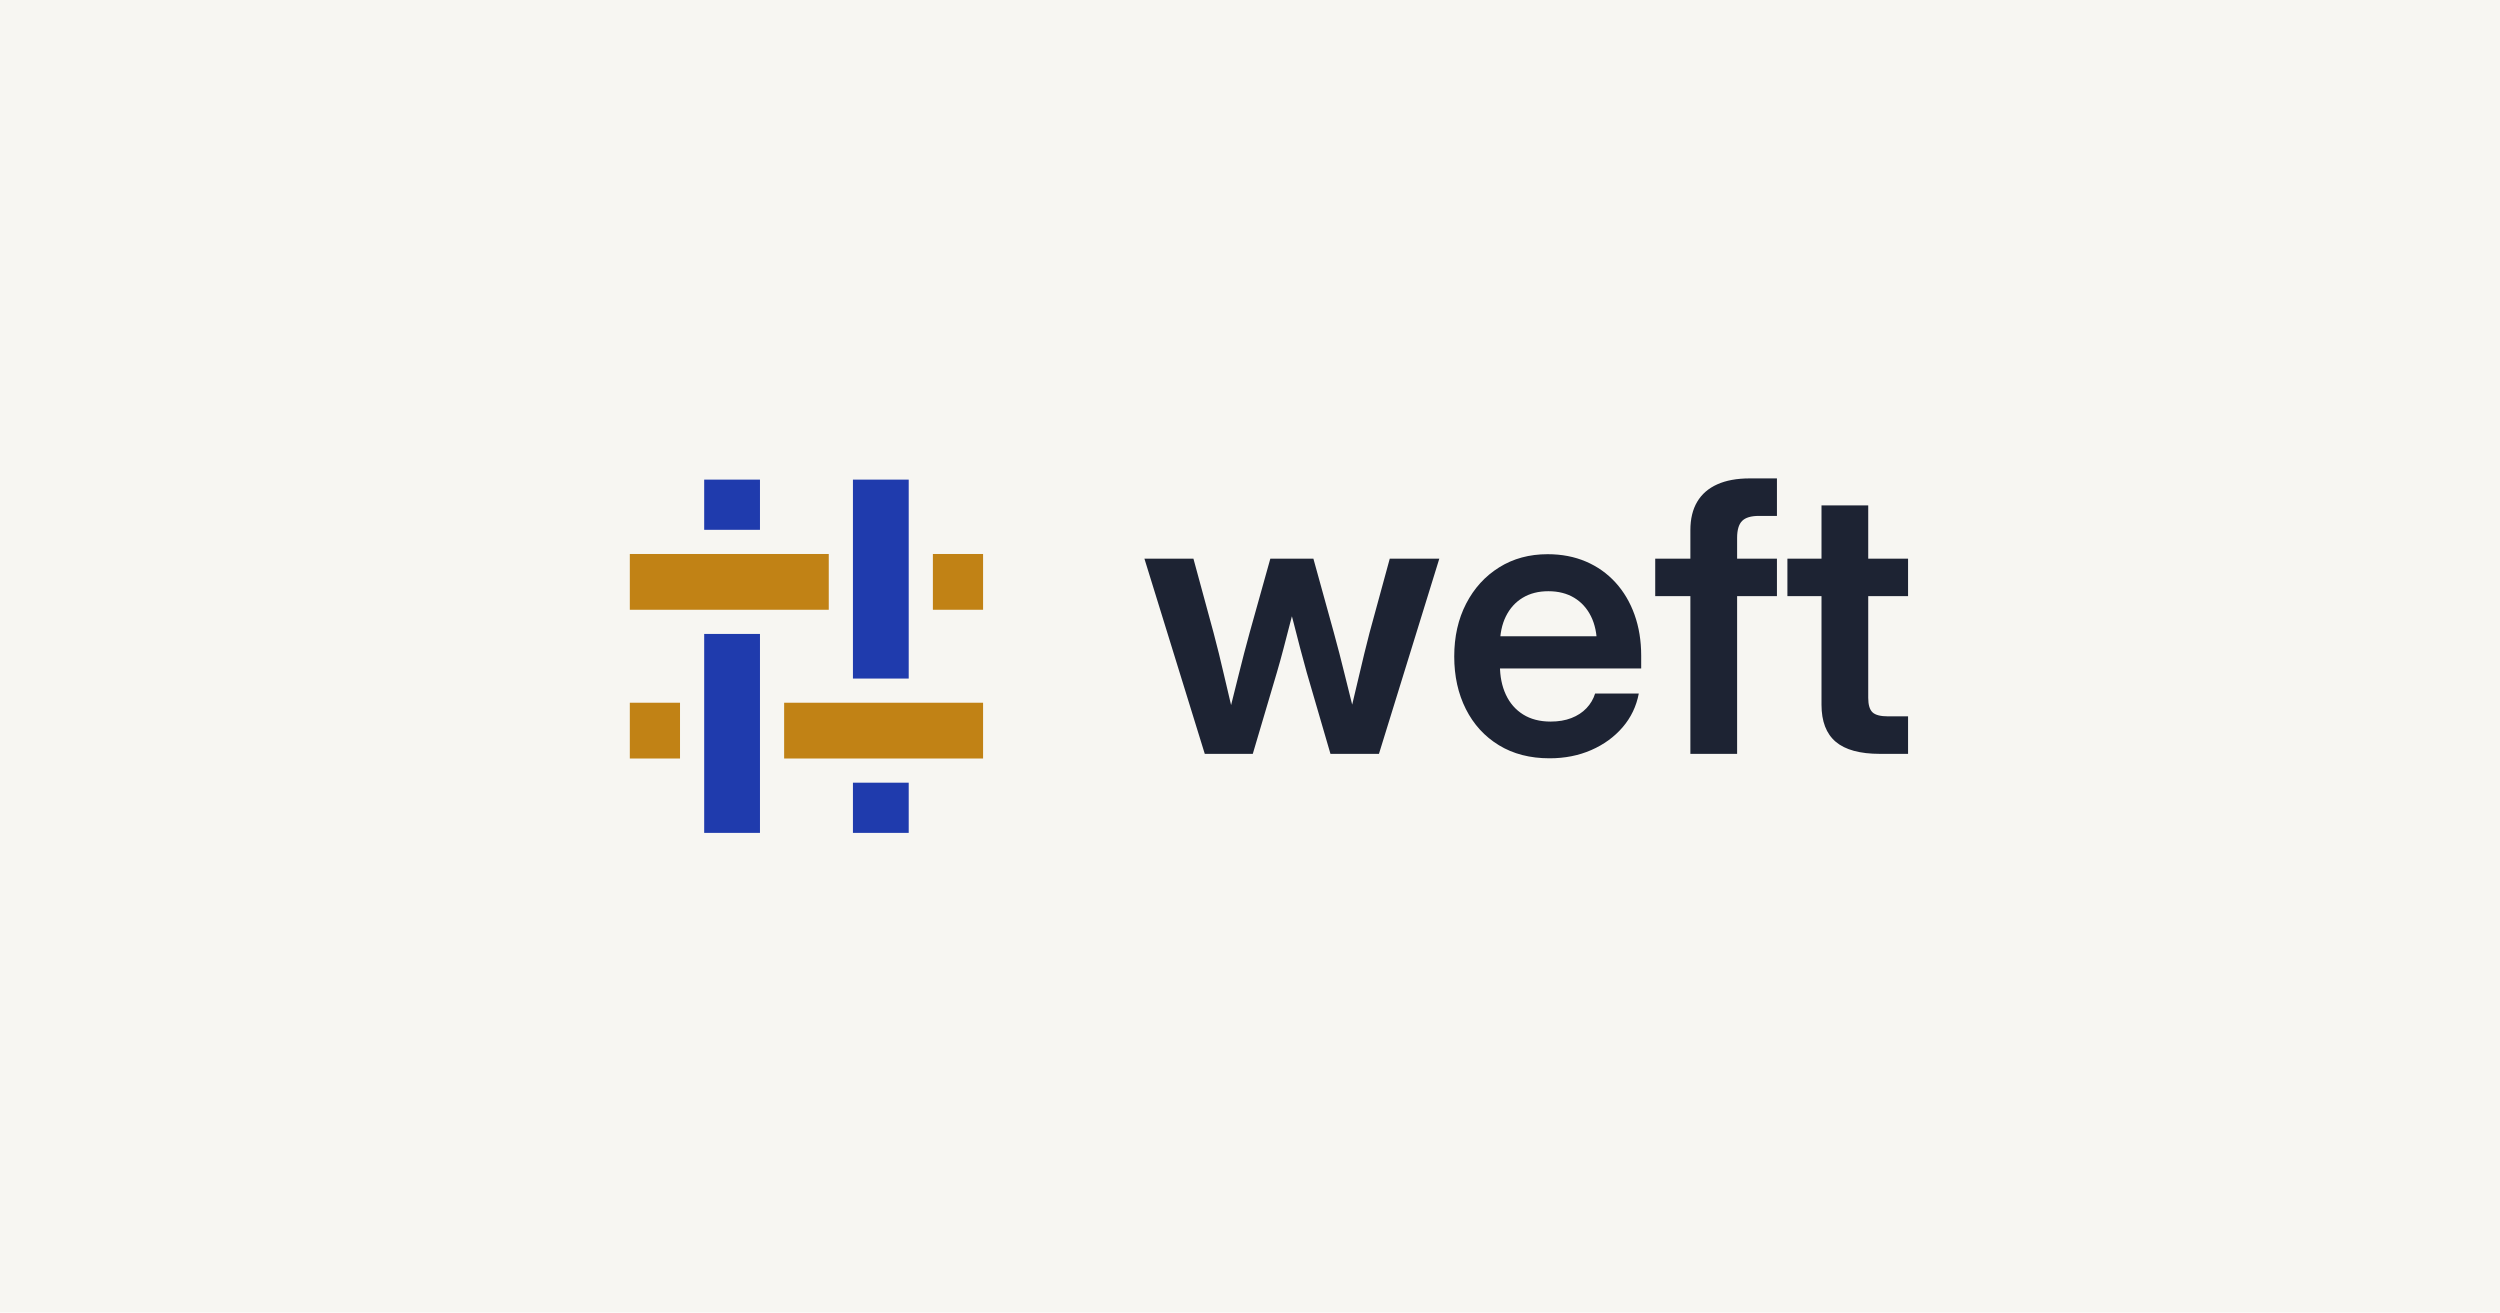
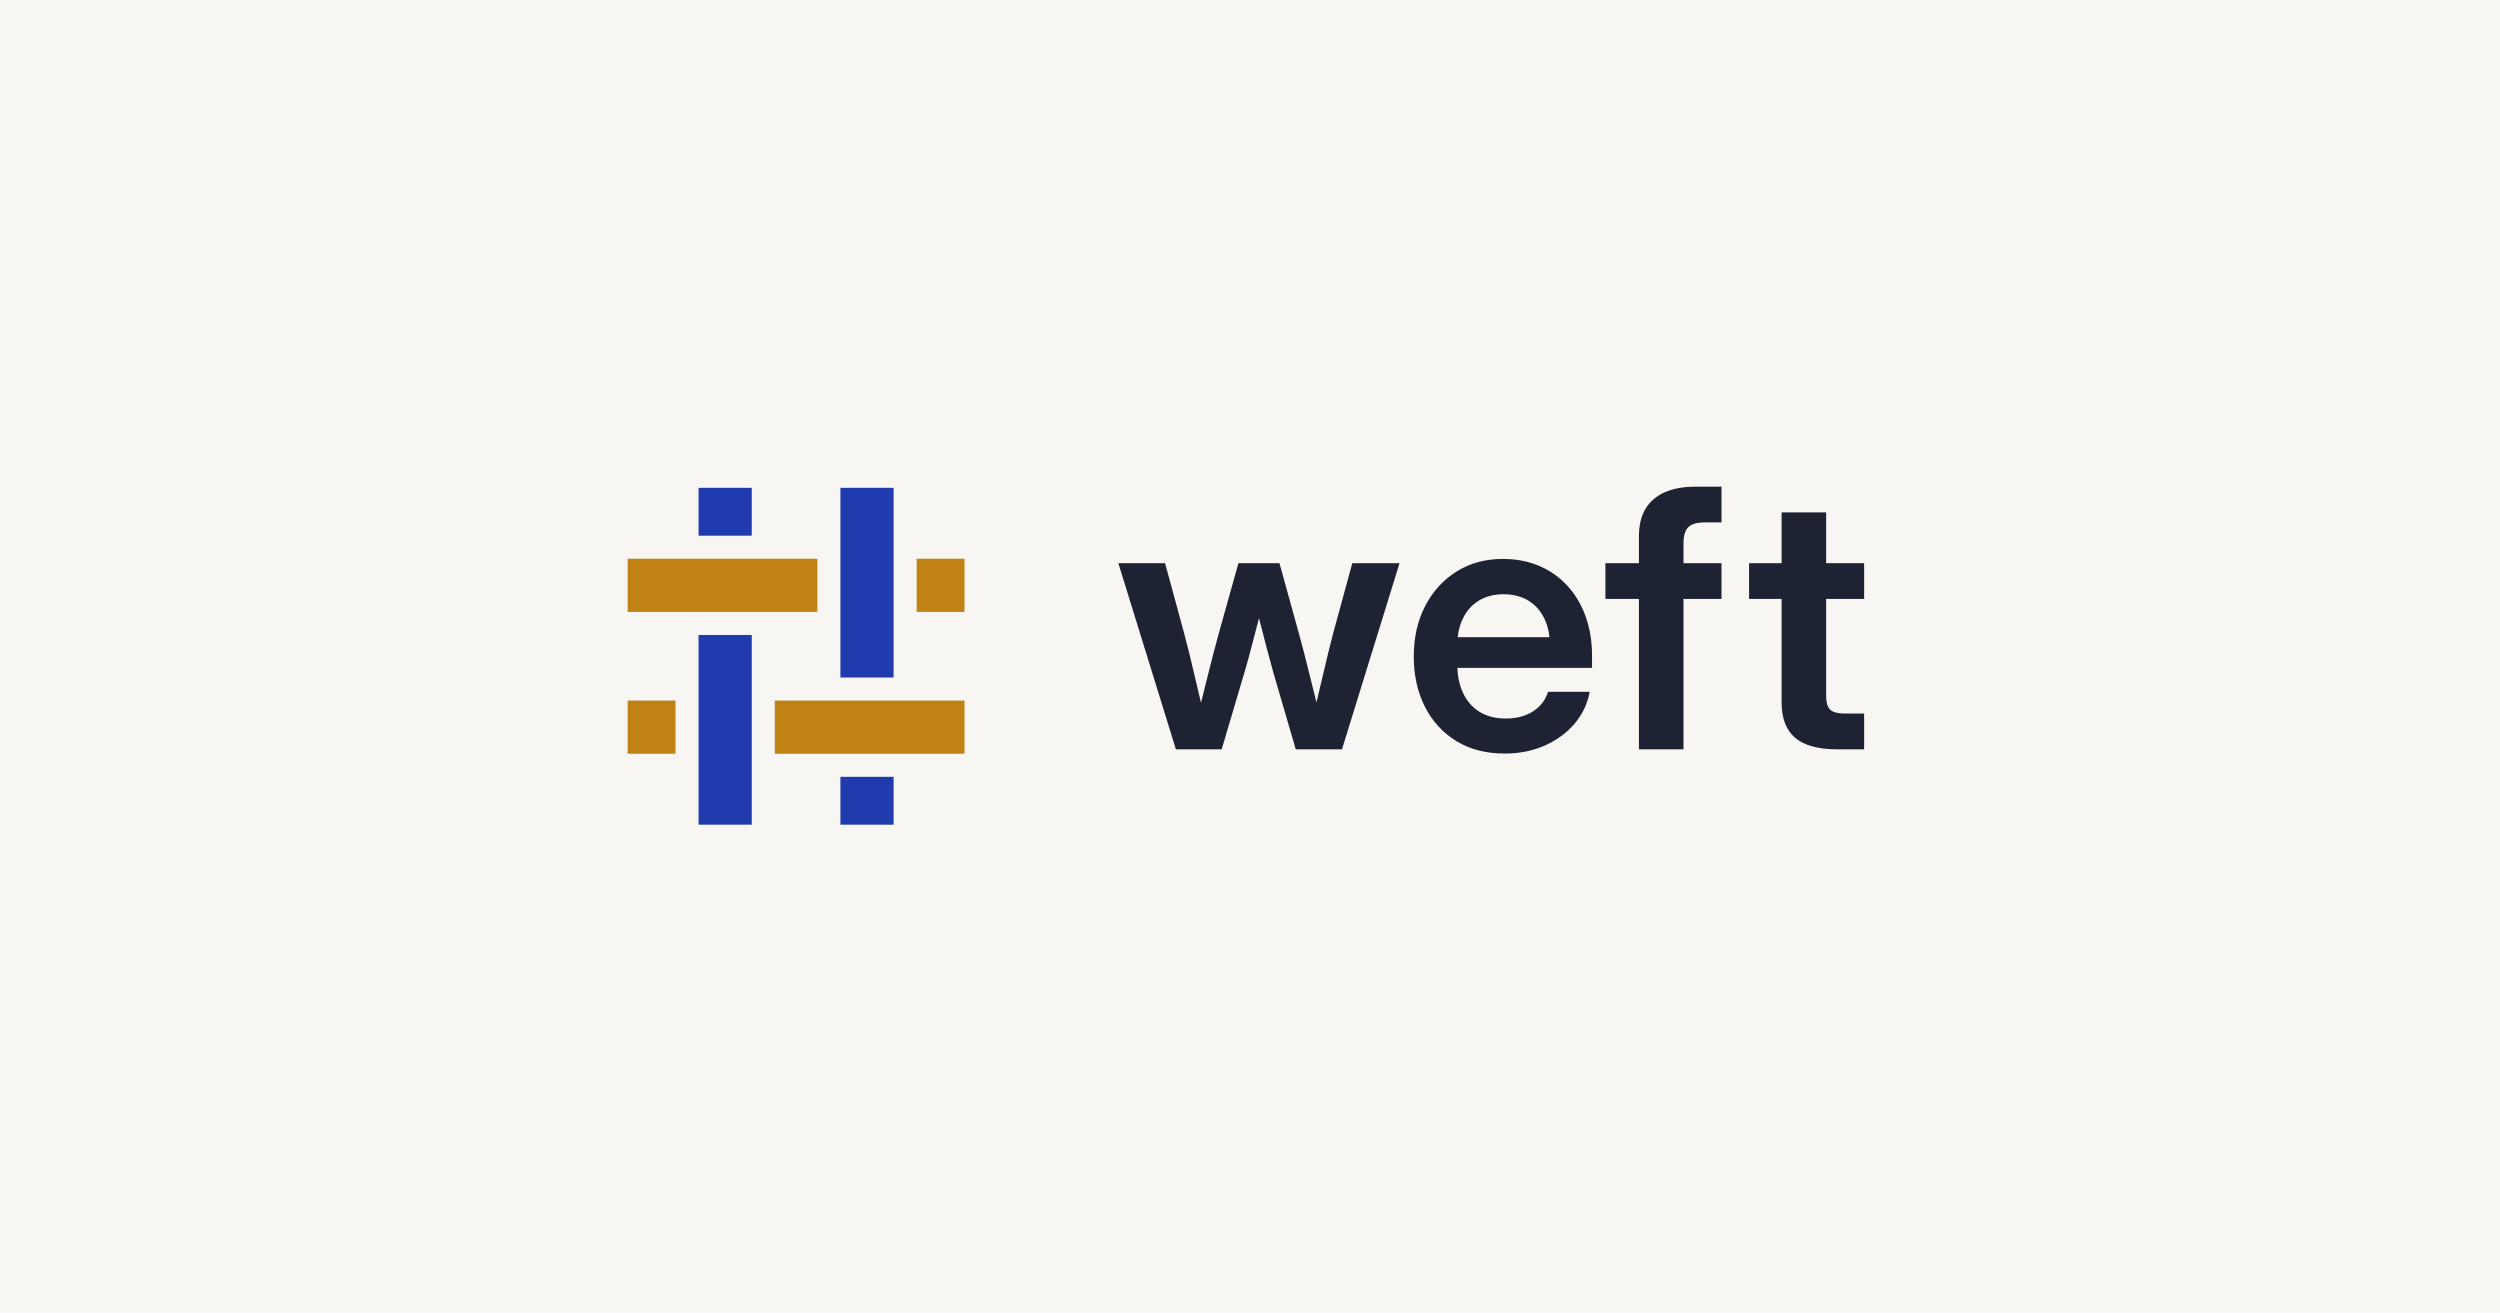
<svg xmlns="http://www.w3.org/2000/svg" viewBox="0 0 1200 630" width="1200" height="630">
  <rect width="1200" height="630" fill="#f7f6f2" />
-   <g transform="translate(280 207.904) scale(4.46232)">
+   <g transform="translate(280 212.88) scale(4.25498)">
    <g transform="translate(0 0) scale(1)">
      <path fill="#c18215" d="M5,13V19H26.4V13Z" />
      <path fill="#c18215" d="M37.6,13V19H43V13Z" />
      <path fill="#c18215" d="M5,29V35H10.4V29Z" />
      <path fill="#c18215" d="M21.6,29V35H43V29Z" />
      <path fill="#1f3bad" d="M13,5H19V10.4H13Z" />
      <path fill="#1f3bad" d="M13,21.6H19V43H13Z" />
      <path fill="#1f3bad" d="M29,5H35V26.4H29Z" />
      <path fill="#1f3bad" d="M29,37.6H35V43H29Z" />
    </g>
-     <path fill="#1d2333" transform="translate(60 34.5) scale(0.0198864 -0.0198864)" d="M344.321 0.0 17.76 1056.0H282.877L391.758 655.357Q421.318 544.038 448.558 425.738Q475.798 307.438 503.358 192.958H468.919Q497.919 307.438 527.099 425.738Q556.279 544.038 586.919 655.357L698.959 1056.0H931.757L1042.518 655.357Q1073.158 544.038 1102.018 425.738Q1130.878 307.438 1159.878 192.958H1124.238Q1152.078 307.438 1179.418 425.558Q1206.758 543.678 1235.598 655.357L1344.959 1056.0H1612.956L1286.396 0.0H1024.159L895.959 439.682Q877.759 504.842 860.059 572.182Q842.359 639.522 825.158 707.903Q807.958 776.283 789.758 842.883H841.598Q823.758 776.283 806.058 707.903Q788.358 639.522 770.838 572.182Q753.318 504.842 734.118 439.682L603.997 0.0Z M2209.199 -24.0Q2050.959 -24.0 1935.16 46.82Q1819.36 117.64 1756.5 242.32Q1693.64 367.0 1693.64 526.72Q1693.64 688.08 1758.24 812.9Q1822.84 937.72 1936.78 1008.86Q2050.72 1080.0 2198.639 1080.0Q2312.959 1080.0 2405.959 1040.18Q2498.959 1000.36 2565.919 926.9Q2632.878 853.44 2668.898 752.84Q2704.918 652.24 2704.918 530.68V462.081H1793.72V636.16H2578.599L2465.641 589.479Q2465.641 678.76 2433.441 743.861Q2401.241 808.961 2342.4 844.362Q2283.56 879.762 2202.599 879.762Q2122.639 879.762 2063.938 844.362Q2005.238 808.961 1973.037 743.861Q1940.837 678.76 1940.837 589.479V479.681Q1940.837 389.04 1972.937 320.16Q2005.038 251.279 2066.418 212.959Q2127.798 174.638 2214.959 174.638Q2278.44 174.638 2327.34 193.638Q2376.24 212.639 2408.88 246.899Q2441.521 281.159 2455.721 326.44H2691.958Q2672.318 222.92 2604.638 144.08Q2536.958 65.24 2434.899 20.62Q2332.839 -24.0 2209.199 -24.0Z M3439.196 1056.0V853.122H2780.8V1056.0ZM2970.96 0.0V1210.161Q2970.96 1301.281 3007.84 1363.48Q3044.72 1425.68 3116.399 1457.84Q3188.079 1490.0 3292.158 1490.0Q3339.038 1490.0 3381.377 1490.0Q3423.717 1490.0 3439.196 1490.0V1287.122Q3427.677 1287.122 3395.457 1287.122Q3363.237 1287.122 3341.997 1287.122Q3277.877 1287.122 3250.817 1259.922Q3223.756 1232.722 3223.756 1168.322V0.0Z M4148.437 1056.0V853.122H3495.8V1056.0ZM3680.2 1344.0H3932.997V302.798Q3932.997 246.838 3955.977 224.858Q3978.957 202.878 4040.357 202.878Q4064.797 202.878 4096.697 202.878Q4128.597 202.878 4148.437 202.878V0.0Q4122.077 0.0 4079.737 0.0Q4037.398 0.0 3996.278 0.0Q3834.359 0.0 3757.28 65.26Q3680.2 130.52 3680.2 266.079Z" />
+     <path fill="#1d2333" transform="translate(60 34.5) scale(0.0198864 -0.0198864)" d="M344.321 0.0 17.76 1056.0H282.877L391.758 655.357Q421.318 544.038 448.558 425.738Q475.798 307.438 503.358 192.958H468.919Q497.919 307.438 527.099 425.738Q556.279 544.038 586.919 655.357L698.959 1056.0H931.757L1042.518 655.357Q1073.158 544.038 1102.018 425.738Q1130.878 307.438 1159.878 192.958H1124.238Q1152.078 307.438 1179.418 425.558Q1206.758 543.678 1235.598 655.357L1344.959 1056.0H1612.956L1286.396 0.0H1024.159L895.959 439.682Q877.759 504.842 860.059 572.182Q842.359 639.522 825.158 707.903Q807.958 776.283 789.758 842.883H841.598Q823.758 776.283 806.058 707.903Q788.358 639.522 770.838 572.182Q753.318 504.842 734.118 439.682L603.997 0.0Z M2209.199 -24.0Q2050.959 -24.0 1935.16 46.82Q1819.36 117.64 1756.5 242.32Q1693.64 367.0 1693.64 526.72Q1693.64 688.08 1758.24 812.9Q1822.84 937.72 1936.78 1008.86Q2050.72 1080.0 2198.639 1080.0Q2312.959 1080.0 2405.959 1040.18Q2498.959 1000.36 2565.919 926.9Q2632.878 853.44 2668.898 752.84Q2704.918 652.24 2704.918 530.68V462.081H1793.72V636.16H2578.599L2465.641 589.479Q2465.641 678.76 2433.441 743.861Q2401.241 808.961 2342.4 844.362Q2283.56 879.762 2202.599 879.762Q2122.639 879.762 2063.938 844.362Q2005.238 808.961 1973.037 743.861Q1940.837 678.76 1940.837 589.479V479.681Q1940.837 389.04 1972.937 320.16Q2005.038 251.279 2066.418 212.959Q2127.798 174.638 2214.959 174.638Q2278.44 174.638 2327.34 193.638Q2376.24 212.639 2408.88 246.899Q2441.521 281.159 2455.721 326.44H2691.958Q2672.318 222.92 2604.638 144.08Q2536.958 65.24 2434.899 20.62Q2332.839 -24.0 2209.199 -24.0Z M3439.196 1056.0V853.122H2780.8V1056.0ZM2970.96 0.0V1210.161Q2970.96 1301.281 3007.84 1363.48Q3044.72 1425.68 3116.399 1457.84Q3188.079 1490.0 3292.158 1490.0Q3339.038 1490.0 3381.377 1490.0Q3423.717 1490.0 3439.196 1490.0V1287.122Q3427.677 1287.122 3395.457 1287.122Q3363.237 1287.122 3341.997 1287.122Q3277.877 1287.122 3250.817 1259.922Q3223.756 1232.722 3223.756 1168.322V0.0Z M4248.437 1056.0V853.122H3595.8V1056.0ZM3780.2 1344.0H4032.997V302.798Q4032.997 246.838 4055.977 224.858Q4078.957 202.878 4140.357 202.878Q4164.797 202.878 4196.697 202.878Q4228.597 202.878 4248.437 202.878V0.0Q4222.077 0.0 4179.737 0.0Q4137.398 0.0 4096.278 0.0Q3934.359 0.0 3857.28 65.26Q3780.2 130.52 3780.2 266.079Z" />
  </g>
</svg>
